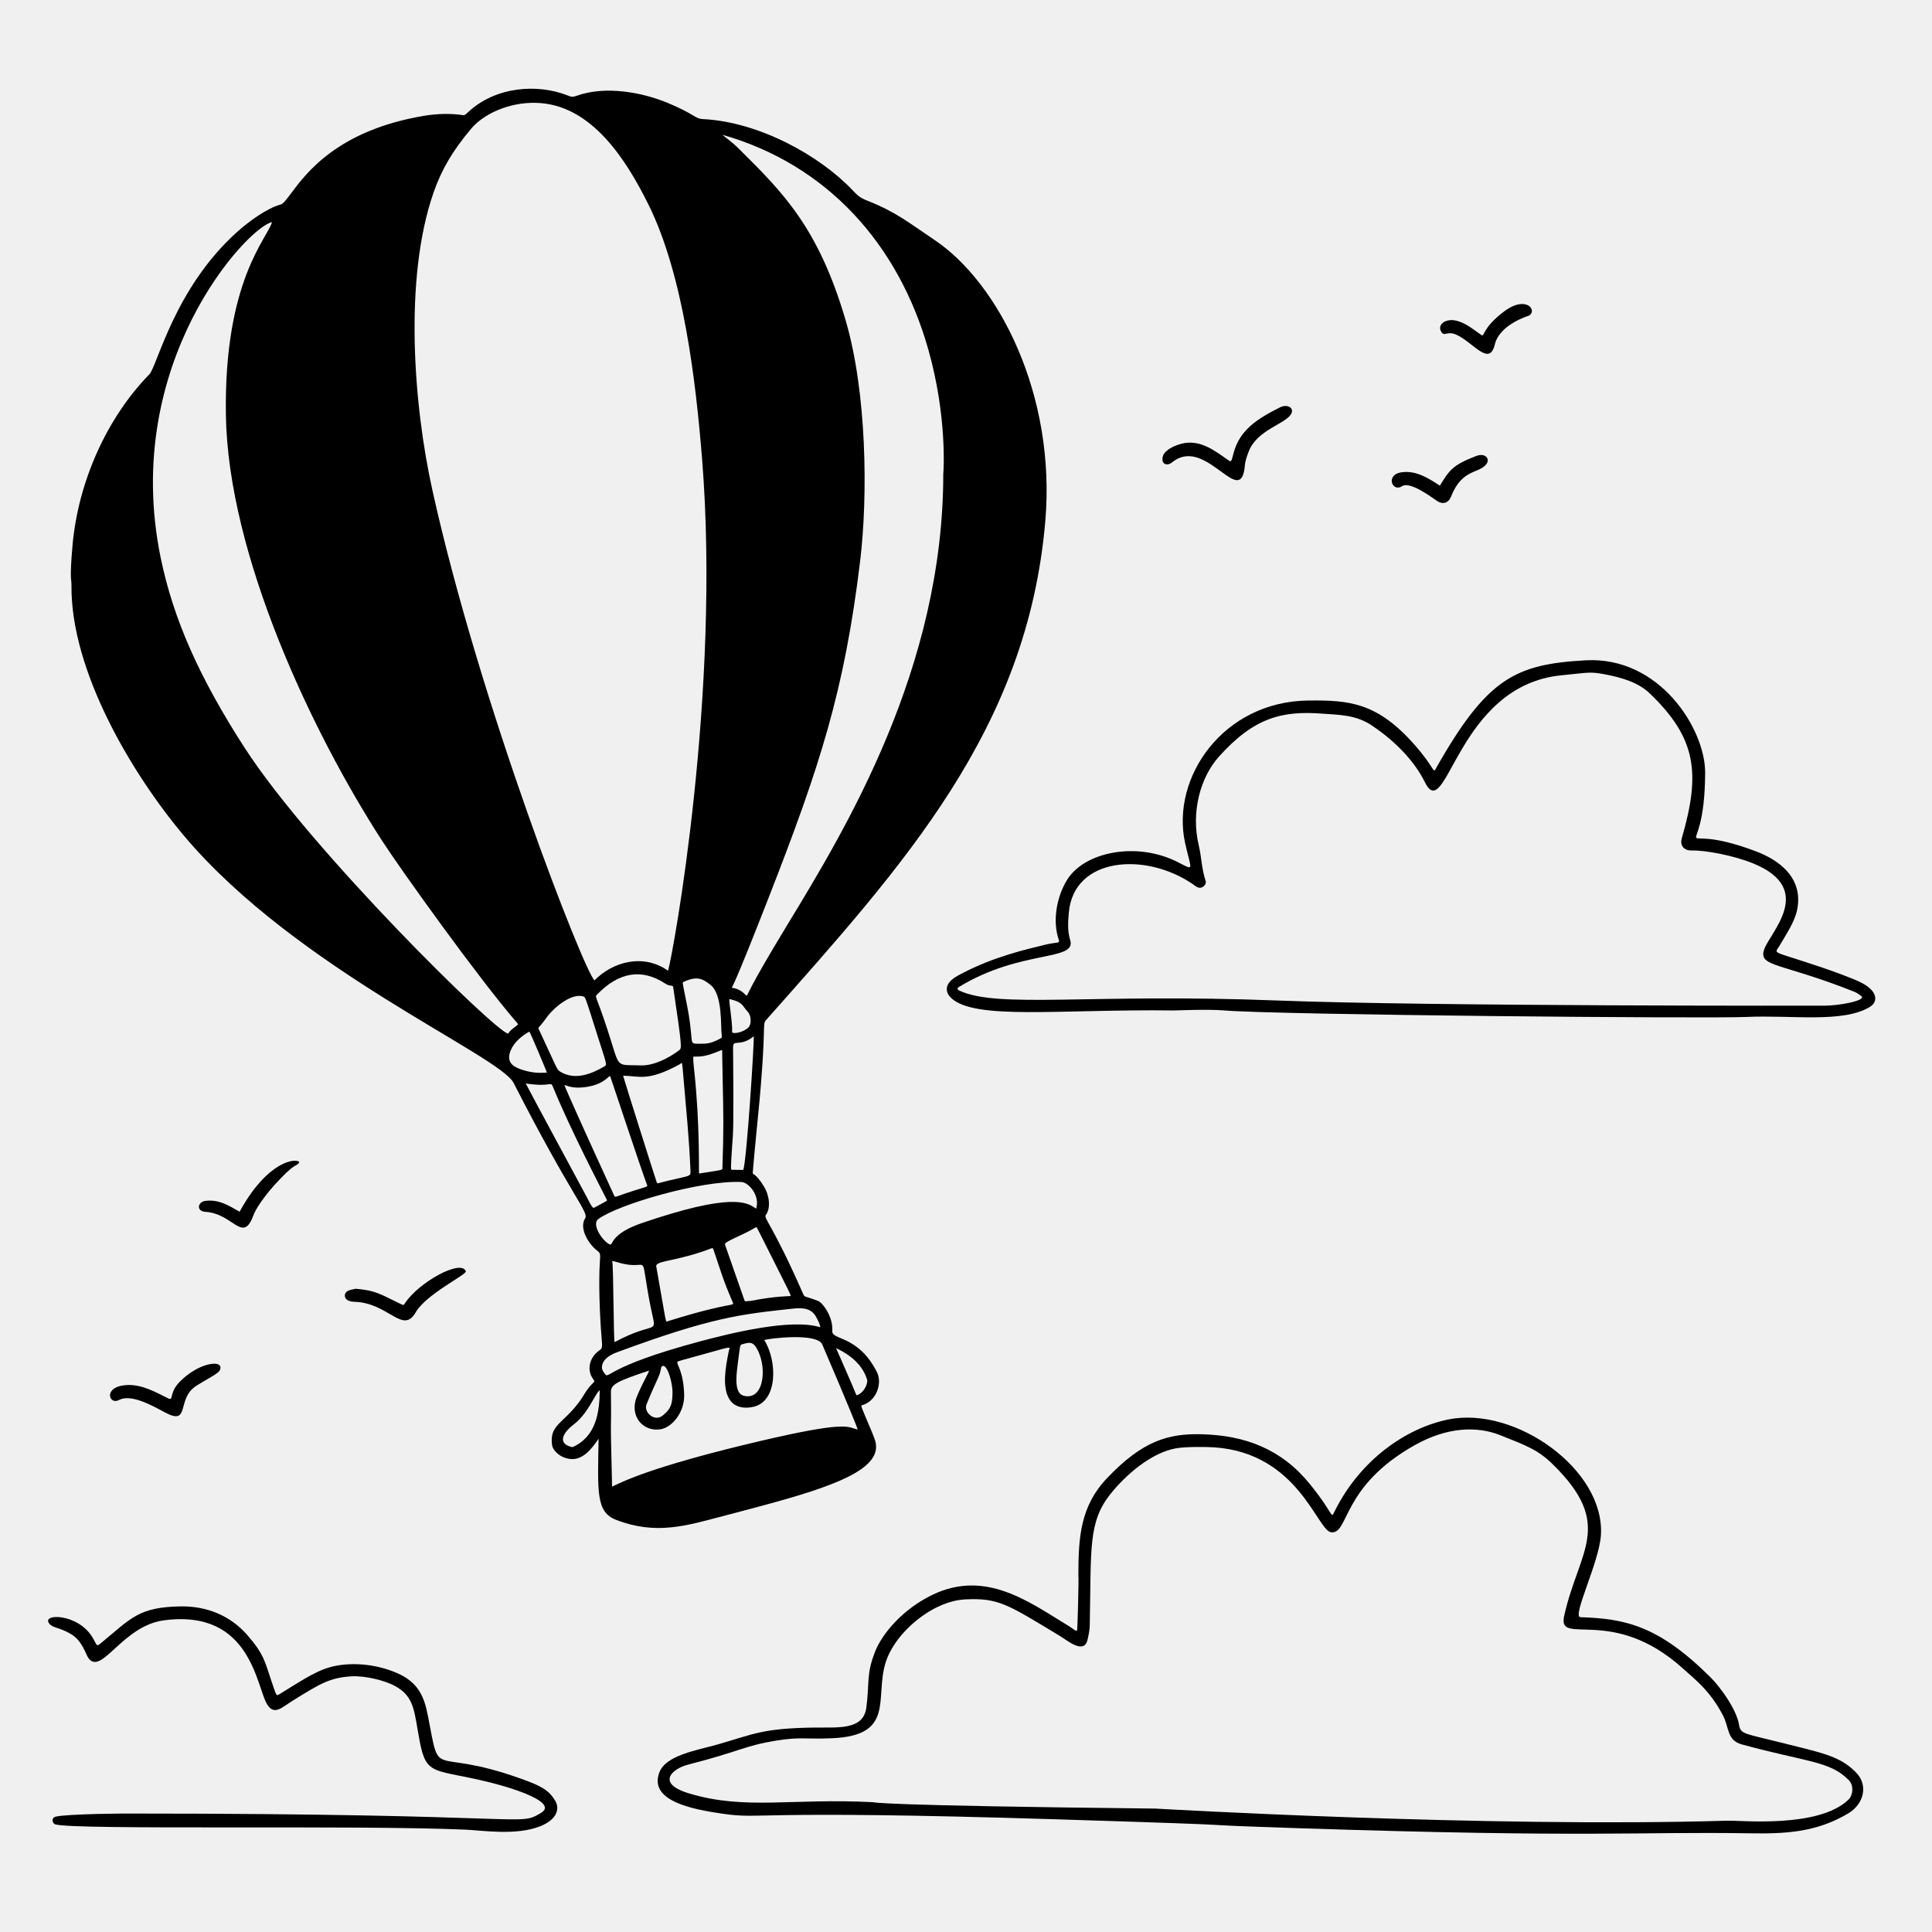
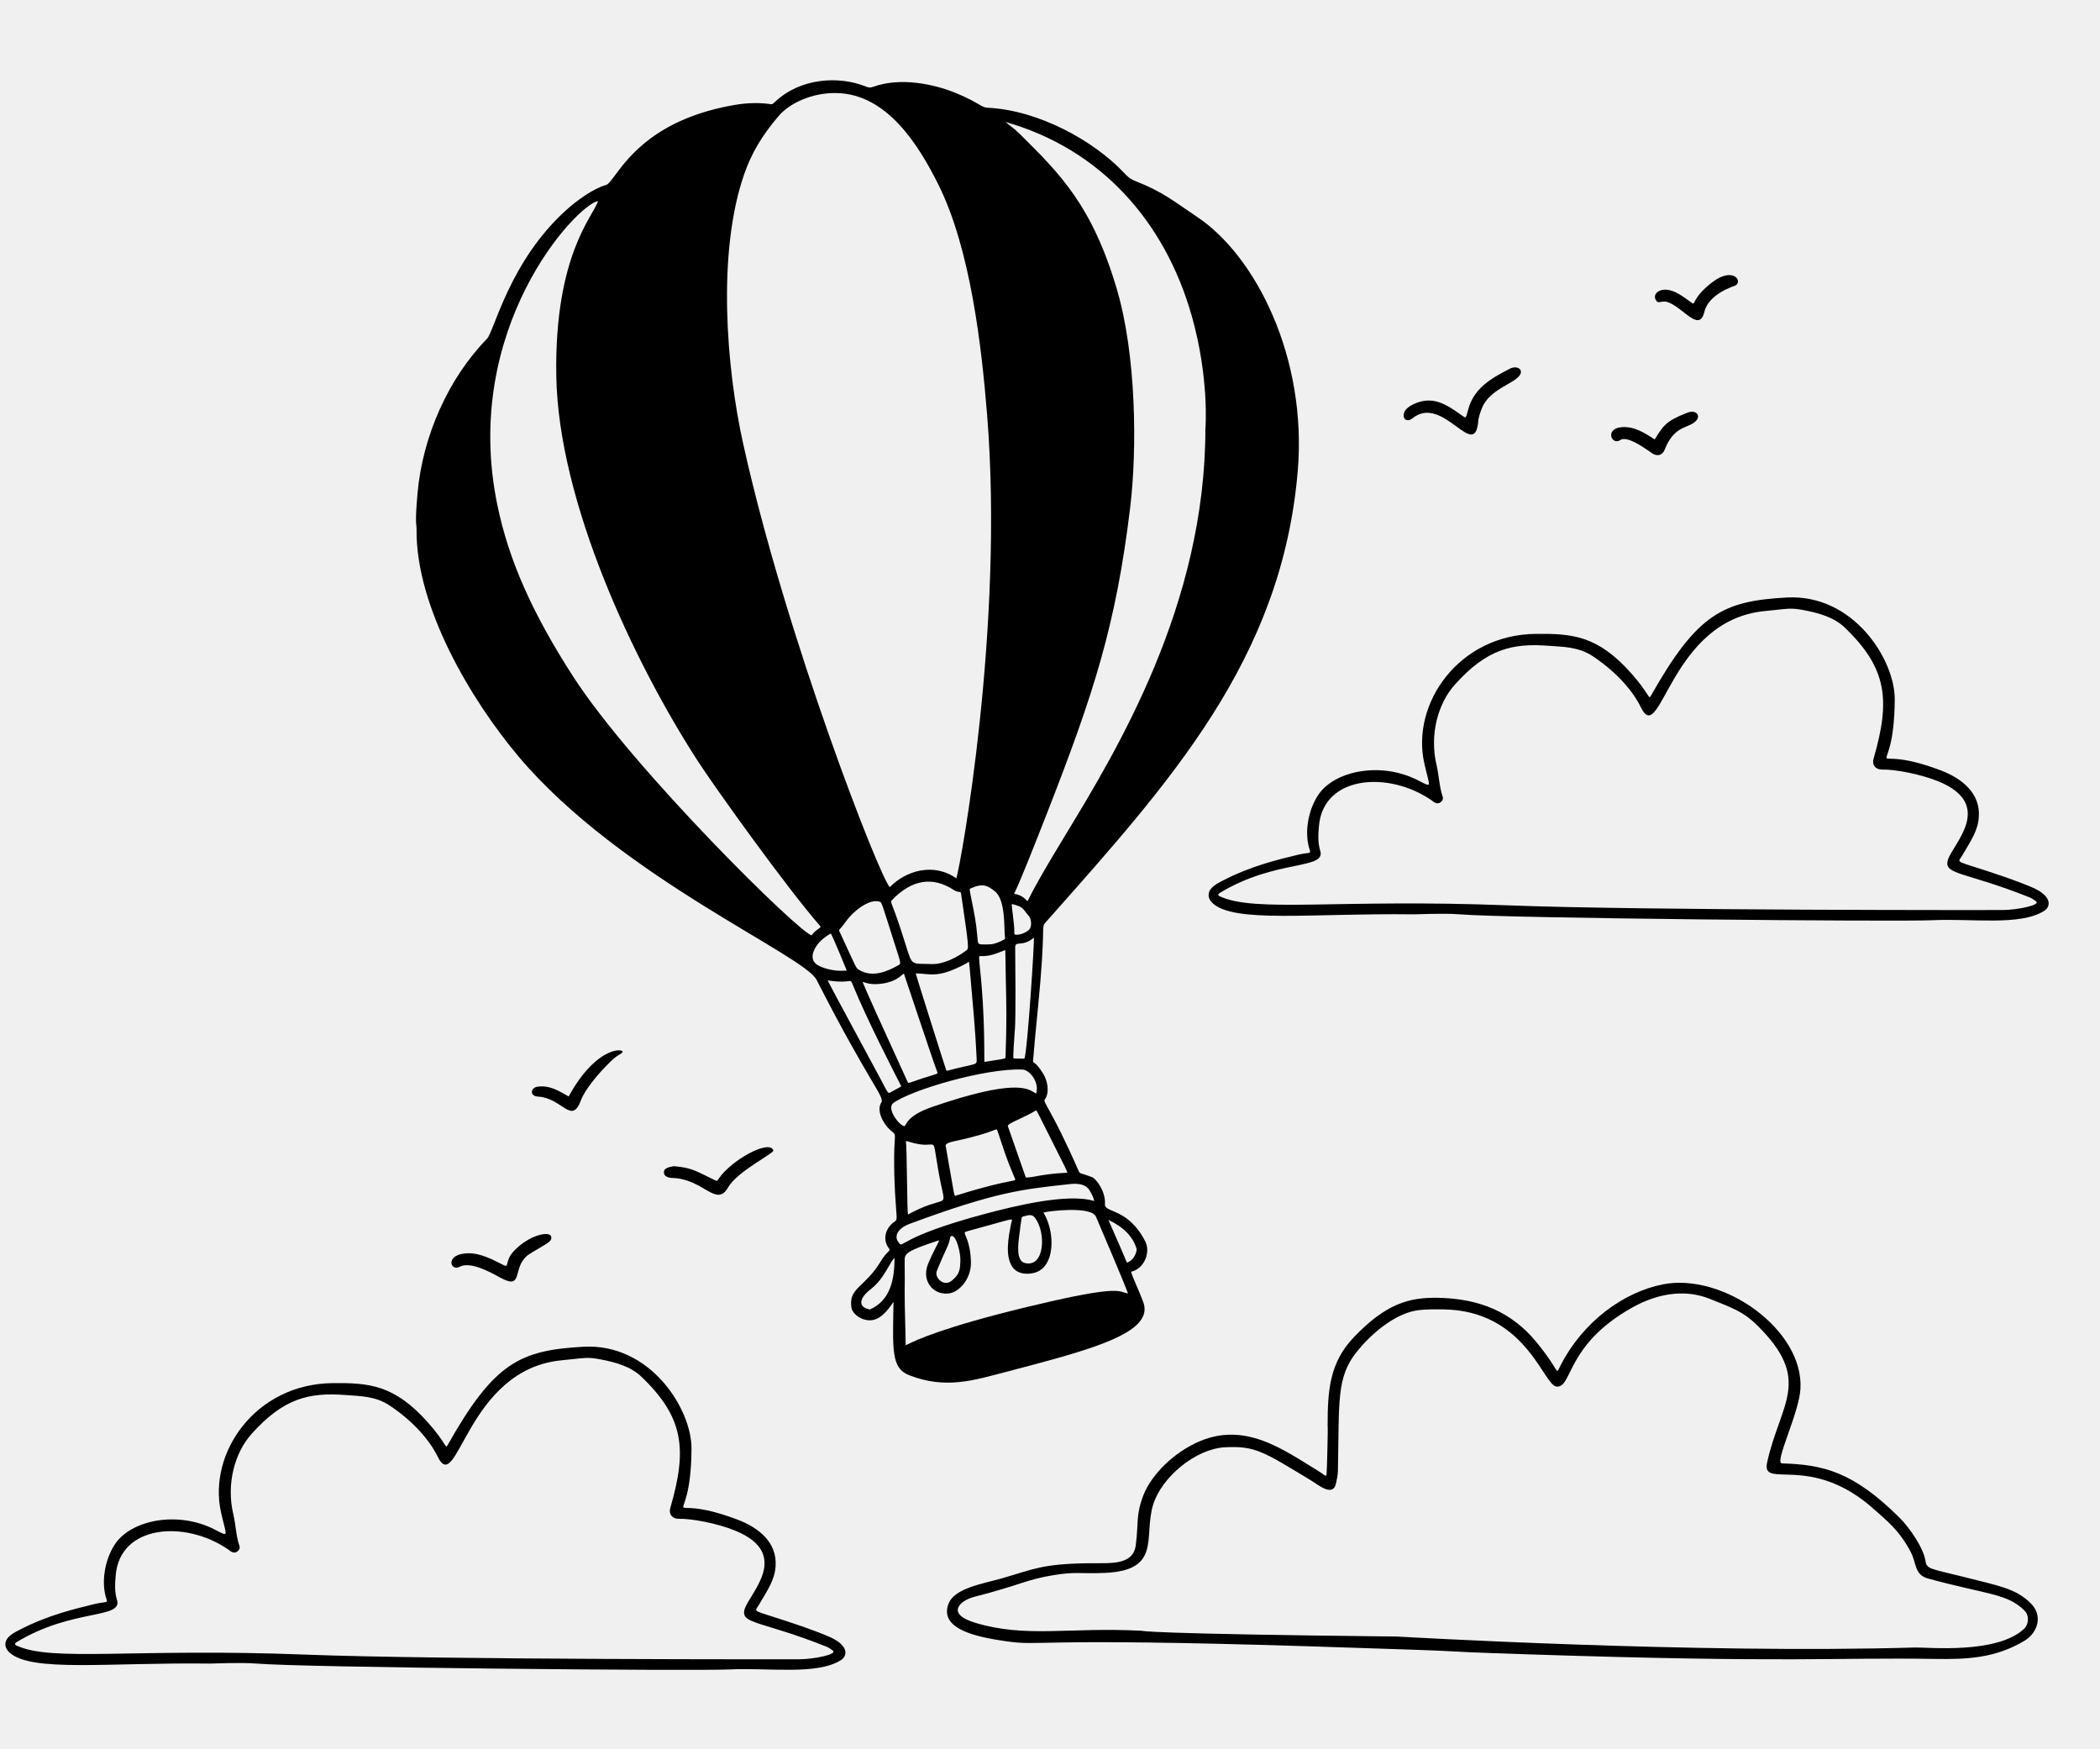
- <svg xmlns="http://www.w3.org/2000/svg" width="154" height="154" viewBox="0 0 154 154" fill="none">
-   <path d="M102.021 32.475C100.193 33.395 98.812 34.284 98.331 36.11C98.143 36.825 98.141 36.84 97.923 36.688C96.865 35.956 95.799 35.109 94.45 35.313C93.777 35.415 92.635 35.895 92.664 36.567C92.616 37.025 93.076 37.145 93.4 36.875C95.921 34.773 98.547 39.949 99.134 37.692C99.293 37.084 99.117 37.053 99.544 35.967C100.214 34.263 102.413 33.819 102.906 33.019C103.205 32.534 102.633 32.166 102.02 32.475H102.021Z" fill="black" />
-   <path d="M17.153 108.704C16.544 108.673 15.382 109.076 14.332 110.137C13.429 111.051 13.879 111.699 13.4 111.46C12.459 110.99 11.373 110.379 10.239 110.399C8.161 110.438 8.655 112.034 9.482 111.595C10.437 111.088 12.144 112.039 13.073 112.546C15.243 113.732 13.999 111.513 15.654 110.458C16.344 110.019 16.955 109.723 17.371 109.397C17.66 109.17 17.691 108.731 17.153 108.704Z" fill="black" />
-   <path d="M32.293 103.864C32.167 104.056 32.16 104.048 31.944 103.943C30.168 103.083 29.956 102.881 28.371 102.726C28.015 102.807 27.442 102.841 27.491 103.329C27.522 103.648 27.927 103.758 28.246 103.767C30.965 103.84 32.105 106.402 33.131 104.612C33.97 103.148 37.229 101.595 37.13 101.333C36.757 100.34 33.379 102.214 32.293 103.864Z" fill="black" />
-   <path d="M117.669 36.347C115.771 37.075 115.52 37.495 114.773 38.71C113.893 38.15 112.93 37.491 111.754 37.641C110.385 37.814 110.981 39.274 111.757 38.755C112.427 38.307 114.353 39.82 114.602 39.967C115.045 40.229 115.466 40.081 115.656 39.599C116.558 37.308 117.891 37.8 118.492 36.974C118.785 36.57 118.39 36.072 117.669 36.348V36.347Z" fill="black" />
-   <path d="M119.884 24.832C118.114 26.166 118.342 26.89 118.084 26.707C117.172 26.061 116.605 25.589 115.775 25.515C115.005 25.499 114.65 25.97 114.844 26.372C115.113 26.93 115.315 26.32 116.109 26.69C117.458 27.319 118.722 29.257 119.154 27.451C119.535 25.856 121.838 25.174 121.854 25.167C122.584 24.791 121.687 23.474 119.885 24.832L119.884 24.832Z" fill="black" />
-   <path d="M19.098 96.586C18.247 96.107 17.445 95.579 16.36 95.725C15.746 95.808 15.63 96.552 16.38 96.597C18.593 96.729 19.354 99.17 20.198 96.876C20.507 96.034 21.63 94.728 21.889 94.445C23.46 92.721 23.509 93.02 23.808 92.73C24.198 92.351 21.633 91.956 19.099 96.585L19.098 96.586Z" fill="black" />
-   <path d="M85.958 125.599C85.958 122.526 86.111 120.051 88.265 117.798C91.074 114.859 93.104 114.264 95.732 114.323C99.27 114.402 102.14 115.518 104.379 118.258C106.442 120.782 106.03 121.167 106.418 120.396C108.452 116.353 112.084 113.823 115.462 113.143C120.798 112.07 127.94 117.149 127.609 122.369C127.472 124.539 125.278 128.884 125.977 128.907C129.552 129.024 132.202 129.574 136.35 133.705C137.208 134.559 138.45 136.338 138.625 137.509C138.735 138.245 139.112 138.18 141.909 138.887C145.235 139.728 146.594 139.942 147.907 141.243C148.996 142.322 148.516 143.829 147.35 144.53C144.762 146.087 142.225 146.174 139.501 146.133C130.358 145.993 126.871 146.49 103.769 145.735C92.332 145.361 103.002 145.604 84.291 145.02C59.23 144.237 60.906 145.051 57.559 144.566C55.169 144.22 51.705 143.549 52.554 141.288C53.078 139.896 55.524 139.529 57.221 139.045C60.062 138.236 60.715 137.765 64.901 137.704C66.746 137.677 68.819 137.945 69.057 136.11C69.318 134.097 69.039 133.486 69.745 131.67C70.297 130.252 71.925 128.276 74.334 127.119C78.604 125.067 82.106 127.747 85.136 129.577C85.704 129.92 85.797 130.125 85.864 129.894C85.887 129.816 86.006 125.596 85.957 125.596L85.958 125.599ZM86.865 129.565C86.856 129.953 86.773 130.324 86.689 130.697C86.416 131.896 85.132 130.797 84.488 130.406C80.311 127.881 79.585 127.348 76.907 127.491C74.309 127.631 71.313 130.138 70.579 132.567C69.726 135.383 71.364 138.343 66.317 138.556C64.074 138.65 63.836 138.425 61.832 138.75C59.339 139.156 59.05 139.581 54.827 140.664C53.596 140.98 52.245 142.146 54.929 142.954C59.401 144.3 63.082 143.32 69.566 143.652C69.715 143.659 69.6 143.918 92.096 144.162C92.114 144.162 118.401 145.701 137.686 145.128C138.808 145.094 144.935 145.74 147.331 143.463C147.687 143.124 147.812 142.342 147.353 141.881C145.837 140.355 144.06 140.477 138.851 139.05C137.632 138.716 137.854 137.724 137.333 136.727C136.301 134.755 135.123 133.881 134.154 133.004C128.514 127.902 124.136 131.282 124.676 128.824C125.828 123.576 128.734 121.586 123.767 116.714C122.6 115.57 121.681 115.23 119.567 114.393C117.747 113.673 115.379 113.726 112.766 115.195C106.895 118.496 107.544 122.278 106.117 122.141C104.997 122.035 103.517 115.817 96.775 115.367C96.183 115.328 94.499 115.303 93.716 115.449C91.706 115.823 89.718 117.599 88.561 119.029C86.704 121.322 86.993 123.425 86.864 129.566L86.865 129.565Z" fill="black" />
-   <path d="M104.288 55.839C107.509 55.804 109.752 55.974 112.728 59.338C114.326 61.145 114.228 61.661 114.425 61.309C118.533 54.03 120.802 52.947 126.384 52.634C132.308 52.301 135.936 58.145 135.918 61.6C135.876 69.778 132.708 65.131 139.942 67.85C141.869 68.575 143.451 69.878 143.328 71.935C143.255 73.167 142.663 73.995 141.842 75.394C141.428 76.099 141.094 75.712 145.303 77.143C145.842 77.326 147.742 77.992 148.436 78.365C149.715 79.052 149.677 79.866 149.066 80.248C146.939 81.575 142.769 80.894 139.223 81.061C136.179 81.204 101.858 80.901 97.541 80.54C96.243 80.431 93.782 80.546 93.525 80.543C84.422 80.431 77.681 81.34 75.802 79.537C75.374 79.127 75.353 78.604 75.778 78.18C76.027 77.931 76.334 77.773 76.638 77.614C79.275 76.225 81.865 75.665 83.236 75.321C84.253 75.066 84.505 75.232 84.394 74.908C83.886 73.438 84.209 71.493 85.069 70.115C86.452 67.9 90.617 67.046 93.907 68.732C95.256 69.424 94.95 69.388 94.468 67.212C93.312 62.002 97.484 55.911 104.289 55.838L104.288 55.839ZM145.389 80.164C146.61 80.167 148.839 79.742 148.358 79.392C148.187 79.268 148.015 79.136 147.822 79.059C142 76.736 140.168 77.091 140.611 75.712C141.055 74.335 144.768 70.883 139.764 68.831C138.164 68.175 135.893 67.764 134.83 67.791C134.265 67.806 133.879 67.424 134.057 66.809C135.566 61.625 135.224 58.832 131.49 55.26C130.572 54.382 129.239 54.004 127.968 53.759C126.697 53.514 126.608 53.62 124.465 53.828C116.083 54.639 115.311 65.89 113.559 62.317C112.888 60.95 111.532 59.288 109.336 57.818C108.068 56.969 106.719 56.985 105.423 56.886C102.214 56.641 99.965 57.177 97.153 60.322C95.669 61.98 94.922 64.742 95.554 67.391C95.774 68.314 95.785 69.277 96.093 70.182C96.159 70.379 96.073 70.549 95.909 70.671C95.562 70.926 95.257 70.596 95.096 70.485C91.287 67.876 85.569 68.322 85.195 72.759C85.133 73.48 85.081 74.215 85.305 74.932C85.839 76.645 81.396 75.659 76.452 78.661C76.284 78.763 76.283 78.872 76.452 78.952C79.565 80.42 86.834 79.166 101.844 79.751C113.829 80.218 145.346 80.163 145.389 80.163V80.164Z" fill="black" />
-   <path d="M10.431 144.558C42.882 144.558 41.229 145.633 43.118 144.51C44.519 143.676 40.918 142.543 39.099 142.088C34.696 140.986 34.005 141.626 33.471 138.887C32.998 136.455 33.097 135.267 31.471 134.382C30.711 133.969 29.146 133.558 28.022 133.621C26.279 133.719 25.46 134.244 23.392 135.523C22.444 136.109 21.883 136.756 21.313 135.887C20.431 134.542 20.066 128.219 13.057 129.158C9.767 129.598 8.109 133.554 7.064 132.188C6.828 131.88 6.58 130.787 5.64 130.241C4.681 129.685 4.255 129.796 3.941 129.43C3.226 128.6 6.227 128.556 7.394 130.551C7.752 131.163 7.661 131.288 8.062 130.96C10.439 129.015 11.025 128.082 14.459 128.046C16.42 128.025 18.317 128.733 19.707 130.324C21.079 131.893 21.114 132.483 21.664 134.081C22.046 135.187 22.005 135.206 22.274 135.042C24.275 133.82 25.405 133.018 26.864 132.764C28.483 132.483 30.169 132.745 31.528 133.308C33.334 134.057 33.809 135.206 34.111 136.779C35.144 142.139 34.213 139.169 41.475 141.762C43.035 142.319 43.739 142.644 44.271 143.566C44.622 144.176 44.412 145.034 43.051 145.575C41.142 146.334 38.446 145.9 37.113 145.842C28.353 145.456 6.122 145.891 4.409 145.423C4.17 145.358 4.06 144.898 4.436 144.805C5.348 144.58 10.431 144.541 10.431 144.558Z" fill="black" />
-   <path d="M60.436 88.838C61.153 81.523 60.702 81.715 61.083 81.286C72.072 68.893 81.897 58.151 83.321 41.543C84.185 31.478 79.601 22.532 74.458 19.104C72.404 17.732 71.471 16.919 69.112 15.986C68.518 15.752 68.339 15.562 67.982 15.185C65.374 12.423 60.522 9.711 56.017 9.491C55.389 9.462 55.366 9.091 53.215 8.199C51.233 7.377 48.287 6.799 45.961 7.636C45.621 7.758 45.509 7.714 45.21 7.596C42.874 6.679 39.519 6.863 37.296 8.956C37.101 9.14 37.033 9.196 36.911 9.179C35.952 9.034 34.878 9.051 33.806 9.231C26.95 10.377 24.422 13.772 23.207 15.403C22.843 15.892 22.58 16.245 22.377 16.3C21.275 16.6 19.819 17.661 18.908 18.481C13.887 22.981 12.537 29.194 11.898 29.846C8.52 33.303 6.234 38.39 5.782 43.454C5.535 46.238 5.703 46.172 5.697 46.625C5.614 53.446 10.499 61.687 14.709 66.671C23.657 77.267 39.809 84.114 40.934 86.31C45.597 95.429 46.954 96.627 46.645 97.105C46.147 97.88 46.875 99.14 47.617 99.703C47.864 99.89 47.857 99.988 47.819 100.531C47.706 102.16 47.801 104.807 47.949 106.575C48.022 107.444 48.017 107.474 47.759 107.653C47.026 108.161 46.711 109.177 47.296 109.949C47.413 110.104 47.395 110.123 47.213 110.301C46.424 111.078 46.615 111.512 44.947 113.093C44.288 113.717 43.853 114.13 44.009 115.204C44.068 115.603 44.631 116.223 45.496 116.299C46.435 116.383 47.134 115.544 47.714 114.68C47.646 118.893 47.492 120.519 49.096 121.143C52.298 122.388 54.742 121.602 57.587 120.859C63.761 119.244 68.638 117.974 69.642 116.066C69.865 115.642 69.892 115.189 69.722 114.72C69.335 113.653 68.627 112.212 68.658 112.029C69.876 111.715 70.353 110.257 69.896 109.361C68.377 106.381 66.282 106.858 66.34 106.088C66.424 104.997 65.592 103.849 65.212 103.7C64.169 103.293 64.147 103.433 64.024 103.152C61.605 97.631 60.847 97.116 61.042 96.849C61.514 96.204 61.245 95.137 60.903 94.585C60.193 93.442 59.991 93.665 60.002 93.483C60.052 92.765 60.293 90.266 60.433 88.84L60.436 88.838ZM47.808 110.811C47.792 112.612 47.499 114.53 45.631 115.353C44.462 115.117 44.772 114.279 45.712 113.56C46.474 112.979 46.943 112.164 47.286 111.569C47.481 111.23 47.654 110.93 47.808 110.811ZM55.82 106.917C48.044 108.991 48.589 110.028 48.192 109.479C48.079 109.322 47.97 109.175 47.978 108.972C48.007 108.352 48.642 107.989 49.169 107.794C56.73 104.996 59.042 104.764 63.137 104.318C63.657 104.262 64.621 104.157 65.04 104.951C65.161 105.181 65.355 105.484 65.382 105.797C63.059 105.066 58.195 106.283 55.819 106.916L55.82 106.917ZM48.796 100.528C48.806 100.525 48.864 100.506 49.145 100.594C51.4 101.299 51.172 100.054 51.459 101.878C51.709 103.467 51.835 104.06 51.992 104.772C52.352 106.393 52.129 105.287 48.996 106.98C48.898 107.033 48.91 100.782 48.796 100.528ZM53.112 100.518C56.886 99.721 56.75 99.258 56.873 99.614C57.497 101.445 57.595 101.911 58.394 103.778C58.57 104.189 58.484 103.672 53.235 105.312C53.023 105.378 53.169 105.756 52.305 100.914C52.298 100.765 52.567 100.633 53.112 100.518ZM63.024 103.307C62.802 103.329 61.803 103.311 59.878 103.689C59.789 103.705 59.668 103.701 59.556 103.716C59.374 103.742 59.374 103.743 59.318 103.582C58.919 102.44 57.819 99.284 57.79 99.212C57.688 98.963 59.08 98.538 60.279 97.81C60.356 97.846 60.377 97.954 62.062 101.285C62.782 102.708 63.035 103.208 63.024 103.307ZM60.273 96.34C60.233 96.319 60.19 96.29 60.141 96.257C59.54 95.863 58.29 95.042 51.12 97.507C48.745 98.323 48.839 99.218 48.667 99.201C48.224 99.159 47.062 97.64 47.696 97.168C49.251 96.013 55.849 94.071 59.093 94.217C59.689 94.243 60.604 95.328 60.273 96.34ZM18.006 33.084C18.177 44.187 24.822 58.306 30.46 67.022C31.977 69.367 38.216 78.075 41.194 81.506C41.23 81.548 41.297 81.625 41.298 81.647C41.291 81.678 41.046 81.861 41.02 81.881C40.834 82.022 40.641 82.168 40.505 82.386C39.628 82.38 24.812 67.831 19.5 59.608C15.879 54.001 13.818 49.341 12.817 44.499L12.813 44.484C9.6 28.91 19.776 18.064 21.679 17.708C21.328 19 17.84 22.342 18.006 33.084ZM57.609 86.314C57.662 88.813 57.694 89.954 57.581 93.176C57.579 93.228 57.416 93.277 57.093 93.325C57.073 93.328 55.745 93.545 55.725 93.543C55.681 93.437 55.813 89.716 55.33 85.279C55.322 85.203 55.216 84.298 55.278 84.226C55.294 84.216 55.396 84.221 55.415 84.222C56.246 84.253 56.852 83.959 57.555 83.689C57.573 83.772 57.553 83.681 57.609 86.314ZM53.04 78.408C53.43 78.665 53.629 78.475 53.662 78.695C54.389 83.605 54.353 83.549 54.122 83.725C53.302 84.348 52.085 84.966 51.056 84.922C49.281 84.862 49.377 85.141 48.799 83.268C47.591 79.349 47.36 79.518 47.581 79.287C49.327 77.471 51.163 77.175 53.04 78.408ZM49.666 85.742C51.014 85.778 51.613 86.205 54.099 84.882C54.174 84.843 54.233 84.797 54.28 84.76C54.368 84.692 54.368 84.545 54.49 86.037C54.709 88.674 54.904 90.321 55.037 93.281C55.061 93.82 55.049 93.678 53.235 94.118C52.404 94.318 52.41 94.382 52.349 94.246C52.293 94.124 49.673 85.826 49.666 85.741L49.666 85.742ZM46.211 86.691C47.985 86.616 48.494 85.775 48.63 85.766C48.648 85.778 51.157 93.377 51.605 94.528C51.478 94.618 51.492 94.611 51.156 94.713C48.973 95.371 49.052 95.511 48.952 95.294C46.447 89.826 45.148 86.938 44.99 86.491C45.121 86.498 45.467 86.718 46.211 86.691ZM48.145 85.024C47.157 85.586 45.87 86.142 44.679 85.437C44.368 85.251 44.461 85.277 42.948 82.041C42.862 81.86 42.932 82.005 43.556 81.126C44.144 80.298 45.625 79.079 46.546 79.449C46.665 79.497 46.734 79.726 47.616 82.516C48.357 84.862 48.428 84.862 48.144 85.023L48.145 85.024ZM57.376 82.806C56.648 83.186 56.335 83.194 55.863 83.195C55.134 83.197 55.163 83.242 55.1 82.508C54.988 81.202 54.851 80.58 54.62 79.411C54.402 78.321 54.393 78.312 54.472 78.275C55.586 77.757 56.018 78.024 56.63 78.502C57.626 79.28 57.431 81.851 57.525 82.472C57.56 82.701 57.554 82.713 57.376 82.806ZM53.251 77.376C51.255 75.964 48.807 76.685 47.387 78.147C46.548 77.401 38.239 56.168 34.455 39.022C32.998 32.427 32.152 22.27 34.559 15.347C35.196 13.514 36.096 11.986 37.571 10.242C38.544 9.089 40.564 8.141 42.724 8.198C47.183 8.299 49.963 12.847 51.666 16.26C54.506 21.951 55.478 30.569 55.961 36.557C57.465 55.159 53.657 76.016 53.251 77.376ZM40.588 84.163C40.6 84.047 40.702 83.181 41.93 82.387C42.048 82.311 42.166 82.232 42.196 82.242C42.264 82.261 43.58 85.434 43.594 85.491C43.507 85.516 43.093 85.511 43.007 85.513C42.421 85.522 41.26 85.273 40.832 84.863C40.642 84.681 40.56 84.445 40.588 84.163ZM44.124 86.75C45.467 90.022 47.829 94.571 48.395 95.683C48.28 95.78 48.291 95.766 47.433 96.229C47.239 96.334 47.256 96.358 46.601 95.101C46.199 94.331 42.297 87.148 41.909 86.363C44.124 86.704 43.844 86.064 44.123 86.749L44.124 86.75ZM59.668 81.886C59.237 82.322 58.375 82.446 58.358 82.261C58.341 82.078 58.411 82.028 58.231 80.621C58.095 79.566 58.113 79.627 58.203 79.648C59.238 79.897 59.139 80.15 59.601 80.644C59.904 80.968 59.9 81.651 59.668 81.886ZM59.241 93.256C58.991 93.248 58.8 93.248 58.654 93.248C58.459 93.248 58.305 93.248 58.281 93.223C58.233 93.143 58.351 91.39 58.37 91.184C58.437 90.44 58.494 89.797 58.433 83.493C58.426 82.782 58.985 83.498 60.078 82.603C60.155 82.554 59.522 92.667 59.241 93.256ZM59.501 79.369C59.424 79.343 59.149 78.874 58.423 78.749C58.391 78.744 58.352 78.737 58.331 78.731C58.371 78.611 58.45 78.776 61.305 71.459C65.332 61.137 67.305 55.115 68.559 44.743C69.192 39.519 69.097 31.268 67.396 25.497C65.227 18.137 62.43 15.363 58.889 11.851C58.302 11.268 57.878 11.014 57.588 10.745C65.935 13.122 71.62 19.47 73.993 27.849C75.517 33.229 75.207 37.602 75.193 37.739C75.193 37.739 75.189 37.754 75.189 37.762C75.189 53.272 67.417 66.055 62.774 73.693C59.439 79.177 59.658 79.288 59.5 79.369L59.501 79.369ZM68.044 113.856C67.417 113.65 66.635 113.393 59.326 115.168C52.008 116.946 49.737 118.046 48.991 118.407C48.907 118.448 48.832 118.485 48.785 118.503C48.785 118.447 48.793 118.377 48.786 118.309C48.617 111.893 48.746 114.718 48.696 110.996C48.687 110.401 48.986 110.152 51.736 109.253C51.672 109.505 51.249 110.158 50.769 111.311C50.121 112.868 51.268 114.152 52.644 113.93C53.569 113.784 54.574 112.575 54.535 111.178C54.486 109.299 53.908 108.745 53.999 108.562C54.038 108.485 54.16 108.484 56.292 107.884C58.384 107.295 58.187 107.36 58.124 107.581C58.087 107.709 58.082 107.741 58.059 107.86C57.846 108.957 57.523 110.613 58.175 111.587C58.614 112.241 59.467 112.293 60.118 112.122C62 111.631 61.963 108.494 60.921 106.812C61.221 106.701 65.112 106.201 65.542 107.165C65.675 107.465 68.093 113.122 68.369 113.94C68.246 113.922 68.151 113.891 68.044 113.856ZM59.29 111.259C58.506 111.069 58.691 109.634 58.789 108.863C59.001 107.197 58.976 107.209 59.136 107.161C59.684 106.995 59.95 106.958 60.204 107.307C61.175 108.651 61.02 111.677 59.29 111.259ZM53.605 111.098C53.574 111.791 53.567 112.244 52.817 112.838C52.147 113.368 51.287 112.546 51.534 111.944C52.442 109.726 52.559 109.801 52.699 109.039C52.714 108.953 52.767 108.873 52.854 108.873C53.26 108.873 53.642 110.389 53.605 111.098ZM66.645 107.461C68.008 108.103 68.823 108.947 69.135 110.036C69.12 110.51 68.765 111.04 68.355 111.197C68.269 111.231 68.271 111.252 68.149 110.932C67.992 110.517 66.65 107.479 66.644 107.462L66.645 107.461Z" fill="black" />
+ <svg xmlns="http://www.w3.org/2000/svg" width="185" height="154" viewBox="0 0 185 154" fill="none">
+   <g clip-path="url(#clip0_181_942)">
+     <path d="M133.021 32.475C131.193 33.395 129.812 34.284 129.331 36.11C129.143 36.825 129.141 36.84 128.923 36.688C127.865 35.956 126.799 35.109 125.45 35.313C124.777 35.415 123.635 35.895 123.664 36.567C123.616 37.025 124.076 37.145 124.399 36.875C126.921 34.773 129.547 39.949 130.134 37.692C130.293 37.084 130.117 37.053 130.544 35.967C131.214 34.263 133.413 33.819 133.906 33.019C134.205 32.534 133.633 32.166 133.02 32.475H133.021Z" fill="black" />
+     <path d="M48.153 108.704C47.544 108.673 46.382 109.076 45.332 110.137C44.429 111.051 44.879 111.699 44.4 111.46C43.459 110.99 42.373 110.379 41.239 110.399C39.161 110.438 39.655 112.034 40.482 111.595C41.437 111.088 43.144 112.039 44.073 112.546C46.243 113.732 44.999 111.513 46.654 110.458C47.344 110.019 47.955 109.723 48.371 109.397C48.66 109.17 48.691 108.731 48.153 108.704Z" fill="black" />
+     <path d="M63.293 103.864C63.167 104.056 63.16 104.048 62.944 103.943C61.167 103.083 60.956 102.881 59.371 102.726C59.015 102.807 58.442 102.841 58.491 103.329C58.522 103.648 58.927 103.758 59.246 103.767C61.965 103.84 63.105 106.402 64.131 104.612C64.97 103.148 68.229 101.595 68.13 101.333C67.757 100.34 64.379 102.214 63.293 103.864Z" fill="black" />
+     <path d="M148.669 36.347C146.771 37.075 146.52 37.495 145.773 38.71C144.893 38.15 143.93 37.491 142.754 37.641C141.385 37.814 141.981 39.274 142.757 38.755C143.427 38.307 145.353 39.82 145.602 39.967C146.045 40.229 146.466 40.081 146.656 39.599C147.558 37.308 148.891 37.8 149.492 36.974C149.785 36.57 149.39 36.072 148.669 36.348V36.347Z" fill="black" />
+     <path d="M150.884 24.832C149.114 26.166 149.342 26.89 149.084 26.707C148.172 26.061 147.605 25.589 146.775 25.515C146.005 25.499 145.65 25.97 145.844 26.372C146.113 26.93 146.315 26.32 147.109 26.69C148.458 27.319 149.722 29.257 150.154 27.451C150.535 25.856 152.838 25.174 152.854 25.167C153.584 24.791 152.687 23.474 150.885 24.832L150.884 24.832Z" fill="black" />
+     <path d="M50.098 96.586C49.247 96.107 48.445 95.579 47.36 95.725C46.746 95.808 46.63 96.552 47.38 96.597C49.593 96.729 50.354 99.17 51.198 96.876C51.507 96.034 52.63 94.728 52.889 94.445C54.46 92.721 54.509 93.02 54.808 92.73C55.197 92.351 52.633 91.956 50.099 96.585L50.098 96.586Z" fill="black" />
+     <path d="M116.958 125.599C116.958 122.526 117.111 120.051 119.265 117.798C122.074 114.859 124.104 114.264 126.732 114.323C130.27 114.402 133.14 115.518 135.379 118.258C137.442 120.782 137.03 121.167 137.418 120.396C139.452 116.353 143.084 113.823 146.462 113.143C151.798 112.07 158.94 117.149 158.609 122.369C158.472 124.539 156.278 128.884 156.977 128.907C160.552 129.024 163.202 129.574 167.35 133.705C168.208 134.559 169.45 136.338 169.625 137.509C169.735 138.245 170.112 138.18 172.909 138.887C176.235 139.728 177.594 139.942 178.907 141.243C179.996 142.322 179.516 143.829 178.35 144.53C175.762 146.087 173.225 146.174 170.501 146.133C161.358 145.993 157.871 146.49 134.769 145.735C123.333 145.361 134.002 145.604 115.291 145.02C90.23 144.237 91.906 145.051 88.559 144.566C86.169 144.22 82.705 143.549 83.554 141.288C84.078 139.896 86.524 139.529 88.221 139.045C91.062 138.236 91.715 137.765 95.901 137.704C97.746 137.677 99.819 137.945 100.057 136.11C100.318 134.097 100.039 133.486 100.745 131.67C101.297 130.252 102.925 128.276 105.334 127.119C109.604 125.067 113.106 127.747 116.136 129.577C116.704 129.92 116.797 130.125 116.864 129.894C116.887 129.816 117.006 125.596 116.957 125.596L116.958 125.599ZM117.865 129.565C117.856 129.953 117.774 130.324 117.689 130.697C117.416 131.896 116.132 130.797 115.488 130.406C111.312 127.881 110.585 127.348 107.907 127.491C105.309 127.631 102.313 130.138 101.579 132.567C100.726 135.383 102.364 138.343 97.317 138.556C95.074 138.65 94.836 138.425 92.832 138.75C90.339 139.156 90.05 139.581 85.827 140.664C84.596 140.98 83.245 142.146 85.929 142.954C90.401 144.3 94.082 143.32 100.566 143.652C100.715 143.659 100.601 143.918 123.096 144.162C123.114 144.162 149.401 145.701 168.686 145.128C169.808 145.094 175.935 145.74 178.331 143.463C178.687 143.124 178.812 142.342 178.353 141.881C176.837 140.355 175.06 140.477 169.851 139.05C168.632 138.716 168.854 137.724 168.333 136.727C167.301 134.755 166.123 133.881 165.154 133.004C159.514 127.902 155.136 131.282 155.676 128.824C156.828 123.576 159.734 121.586 154.767 116.714C153.6 115.57 152.681 115.23 150.567 114.393C148.747 113.673 146.379 113.726 143.766 115.195C137.895 118.496 138.544 122.278 137.117 122.141C135.997 122.035 134.517 115.817 127.775 115.367C127.183 115.328 125.499 115.303 124.716 115.449C122.706 115.823 120.718 117.599 119.561 119.029C117.704 121.322 117.993 123.425 117.864 129.566L117.865 129.565Z" fill="black" />
+     <path d="M135.288 55.839C138.509 55.804 140.752 55.974 143.728 59.338C145.326 61.145 145.228 61.661 145.425 61.309C149.533 54.03 151.802 52.947 157.384 52.634C163.308 52.301 166.936 58.145 166.918 61.6C166.876 69.778 163.708 65.131 170.942 67.85C172.869 68.575 174.451 69.878 174.328 71.935C174.255 73.167 173.663 73.995 172.842 75.394C172.428 76.099 172.094 75.712 176.303 77.143C176.842 77.326 178.742 77.992 179.436 78.365C180.715 79.052 180.677 79.866 180.066 80.248C177.939 81.575 173.769 80.894 170.223 81.061C167.179 81.204 132.858 80.901 128.541 80.54C127.243 80.431 124.782 80.546 124.525 80.543C115.422 80.431 108.682 81.34 106.802 79.537C106.374 79.127 106.354 78.604 106.778 78.18C107.027 77.931 107.334 77.773 107.638 77.614C110.275 76.225 112.865 75.665 114.236 75.321C115.253 75.066 115.505 75.232 115.394 74.908C114.886 73.438 115.209 71.493 116.069 70.115C117.452 67.9 121.617 67.046 124.907 68.732C126.256 69.424 125.95 69.388 125.468 67.212C124.312 62.002 128.484 55.911 135.289 55.838L135.288 55.839ZM176.389 80.164C177.61 80.167 179.839 79.742 179.358 79.392C179.187 79.268 179.015 79.136 178.822 79.059C173 76.736 171.168 77.091 171.611 75.712C172.055 74.335 175.768 70.883 170.764 68.831C169.164 68.175 166.893 67.764 165.83 67.791C165.265 67.806 164.879 67.424 165.057 66.809C166.566 61.625 166.224 58.832 162.49 55.26C161.572 54.382 160.239 54.004 158.968 53.759C157.697 53.514 157.608 53.62 155.465 53.828C147.083 54.639 146.311 65.89 144.559 62.317C143.888 60.95 142.532 59.288 140.336 57.818C139.068 56.969 137.719 56.985 136.423 56.886C133.214 56.641 130.965 57.177 128.153 60.322C126.669 61.98 125.922 64.742 126.554 67.391C126.774 68.314 126.785 69.277 127.093 70.182C127.159 70.379 127.073 70.549 126.909 70.671C126.562 70.926 126.257 70.596 126.096 70.485C122.287 67.876 116.569 68.322 116.195 72.759C116.133 73.48 116.081 74.215 116.305 74.932C116.839 76.645 112.396 75.659 107.452 78.661C107.284 78.763 107.283 78.872 107.452 78.952C110.565 80.42 117.834 79.166 132.844 79.751C144.829 80.218 176.346 80.164 176.389 80.164Z" fill="black" />
+     <path d="M29.288 121.839C32.509 121.804 34.752 121.974 37.728 125.338C39.326 127.145 39.228 127.661 39.425 127.31C43.533 120.03 45.802 118.947 51.384 118.634C57.308 118.301 60.936 124.145 60.918 127.6C60.876 135.778 57.708 131.131 64.942 133.851C66.869 134.575 68.451 135.878 68.328 137.935C68.255 139.167 67.663 139.995 66.842 141.394C66.428 142.099 66.094 141.712 70.303 143.143C70.842 143.326 72.742 143.992 73.436 144.365C74.715 145.052 74.677 145.866 74.066 146.248C71.939 147.575 67.769 146.894 64.223 147.061C61.179 147.204 26.858 146.901 22.541 146.54C21.243 146.431 18.782 146.546 18.525 146.543C9.422 146.431 2.682 147.34 0.802 145.537C0.374 145.127 0.354 144.604 0.778 144.181C1.027 143.931 1.334 143.774 1.638 143.614C4.275 142.225 6.865 141.666 8.236 141.321C9.253 141.066 9.505 141.232 9.394 140.908C8.886 139.438 9.209 137.493 10.069 136.115C11.452 133.9 15.617 133.046 18.907 134.732C20.256 135.424 19.95 135.388 19.468 133.212C18.312 128.002 22.484 121.912 29.289 121.838L29.288 121.839ZM70.389 146.164C71.61 146.167 73.839 145.742 73.358 145.393C73.187 145.268 73.015 145.136 72.822 145.059C67 142.736 65.168 143.091 65.611 141.712C66.055 140.335 69.768 136.883 64.764 134.831C63.164 134.175 60.893 133.764 59.83 133.792C59.265 133.806 58.879 133.424 59.057 132.81C60.566 127.625 60.224 124.832 56.49 121.26C55.572 120.382 54.239 120.004 52.968 119.759C51.697 119.515 51.608 119.62 49.465 119.828C41.083 120.639 40.311 131.89 38.559 128.317C37.888 126.95 36.532 125.288 34.336 123.818C33.068 122.969 31.719 122.985 30.423 122.886C27.214 122.641 24.965 123.177 22.153 126.322C20.669 127.98 19.922 130.742 20.554 133.391C20.774 134.314 20.785 135.277 21.093 136.182C21.159 136.379 21.073 136.55 20.909 136.671C20.562 136.926 20.257 136.596 20.096 136.485C16.287 133.876 10.569 134.322 10.194 138.759C10.133 139.48 10.081 140.215 10.305 140.932C10.839 142.645 6.396 141.659 1.452 144.661C1.284 144.763 1.283 144.872 1.452 144.952C4.565 146.42 11.834 145.166 26.844 145.751C38.829 146.218 70.346 146.164 70.389 146.164Z" fill="black" />
+     <path d="M91.436 88.838C92.153 81.523 91.702 81.715 92.083 81.286C103.072 68.893 112.897 58.151 114.321 41.543C115.185 31.478 110.601 22.532 105.458 19.104C103.404 17.732 102.471 16.919 100.112 15.986C99.518 15.752 99.339 15.562 98.982 15.185C96.374 12.423 91.522 9.711 87.017 9.491C86.389 9.462 86.366 9.091 84.215 8.199C82.233 7.377 79.287 6.799 76.961 7.636C76.621 7.758 76.509 7.714 76.21 7.596C73.874 6.679 70.519 6.863 68.296 8.956C68.101 9.14 68.033 9.196 67.911 9.179C66.952 9.034 65.878 9.051 64.806 9.231C57.95 10.377 55.422 13.772 54.207 15.403C53.843 15.892 53.58 16.245 53.377 16.3C52.275 16.6 50.819 17.661 49.908 18.481C44.887 22.981 43.537 29.194 42.898 29.846C39.52 33.303 37.234 38.39 36.782 43.454C36.535 46.238 36.703 46.172 36.697 46.625C36.614 53.446 41.499 61.687 45.709 66.671C54.657 77.267 70.809 84.114 71.934 86.31C76.597 95.429 77.954 96.627 77.645 97.105C77.147 97.88 77.875 99.14 78.617 99.703C78.864 99.89 78.857 99.988 78.819 100.531C78.706 102.16 78.801 104.807 78.949 106.575C79.022 107.444 79.017 107.474 78.759 107.653C78.026 108.161 77.711 109.177 78.296 109.949C78.413 110.104 78.395 110.123 78.213 110.301C77.424 111.078 77.615 111.512 75.948 113.093C75.288 113.717 74.853 114.13 75.009 115.204C75.067 115.603 75.631 116.223 76.496 116.299C77.435 116.383 78.134 115.544 78.714 114.68C78.646 118.893 78.492 120.519 80.096 121.143C83.298 122.388 85.742 121.602 88.587 120.859C94.761 119.244 99.638 117.974 100.642 116.066C100.865 115.642 100.892 115.189 100.722 114.72C100.335 113.653 99.627 112.212 99.658 112.029C100.876 111.715 101.353 110.257 100.896 109.361C99.377 106.381 97.282 106.858 97.34 106.088C97.424 104.997 96.592 103.849 96.212 103.7C95.169 103.293 95.147 103.433 95.024 103.152C92.605 97.631 91.847 97.116 92.042 96.849C92.514 96.204 92.245 95.137 91.903 94.585C91.193 93.442 90.991 93.665 91.002 93.483C91.052 92.765 91.293 90.266 91.433 88.84L91.436 88.838ZM78.808 110.811C78.792 112.612 78.499 114.53 76.631 115.353C75.462 115.117 75.772 114.279 76.713 113.56C77.474 112.979 77.943 112.164 78.286 111.569C78.481 111.23 78.654 110.93 78.808 110.811ZM86.82 106.917C79.044 108.991 79.589 110.028 79.192 109.479C79.079 109.322 78.97 109.175 78.978 108.972C79.007 108.352 79.641 107.989 80.169 107.794C87.73 104.996 90.042 104.764 94.137 104.318C94.657 104.262 95.621 104.157 96.04 104.951C96.161 105.181 96.355 105.484 96.382 105.797C94.059 105.066 89.195 106.283 86.82 106.916L86.82 106.917ZM79.796 100.528C79.805 100.525 79.864 100.506 80.145 100.594C82.4 101.299 82.172 100.054 82.459 101.878C82.709 103.467 82.835 104.06 82.992 104.772C83.352 106.393 83.129 105.287 79.996 106.98C79.898 107.033 79.91 100.782 79.796 100.528ZM84.112 100.518C87.886 99.721 87.75 99.258 87.873 99.614C88.497 101.445 88.595 101.911 89.394 103.778C89.57 104.189 89.484 103.672 84.235 105.312C84.023 105.378 84.169 105.756 83.305 100.914C83.298 100.765 83.567 100.633 84.112 100.518ZM94.024 103.307C93.802 103.329 92.803 103.311 90.878 103.689C90.789 103.705 90.668 103.701 90.556 103.716C90.374 103.742 90.374 103.743 90.318 103.582C89.919 102.44 88.819 99.284 88.79 99.212C88.688 98.963 90.08 98.538 91.278 97.81C91.356 97.846 91.377 97.954 93.062 101.285C93.782 102.708 94.035 103.208 94.024 103.307ZM91.273 96.34C91.233 96.319 91.19 96.29 91.141 96.257C90.54 95.863 89.29 95.042 82.121 97.507C79.745 98.323 79.839 99.218 79.667 99.201C79.225 99.159 78.062 97.64 78.696 97.168C80.251 96.013 86.849 94.071 90.093 94.217C90.689 94.243 91.604 95.328 91.273 96.34ZM49.006 33.084C49.177 44.187 55.822 58.306 61.46 67.022C62.977 69.367 69.216 78.075 72.194 81.506C72.23 81.548 72.297 81.625 72.298 81.647C72.291 81.678 72.046 81.861 72.02 81.881C71.834 82.022 71.641 82.168 71.505 82.386C70.628 82.38 55.812 67.831 50.5 59.608C46.879 54.001 44.818 49.341 43.817 44.499L43.813 44.484C40.6 28.91 50.776 18.064 52.679 17.708C52.328 19 48.84 22.342 49.006 33.084ZM88.609 86.314C88.662 88.813 88.694 89.954 88.581 93.176C88.579 93.228 88.416 93.277 88.093 93.325C88.073 93.328 86.745 93.545 86.725 93.543C86.681 93.437 86.813 89.716 86.33 85.279C86.322 85.203 86.216 84.298 86.278 84.226C86.294 84.216 86.396 84.221 86.415 84.222C87.246 84.253 87.852 83.959 88.555 83.689C88.573 83.772 88.553 83.681 88.609 86.314ZM84.04 78.408C84.43 78.665 84.629 78.475 84.662 78.695C85.389 83.605 85.353 83.549 85.122 83.725C84.302 84.348 83.085 84.966 82.056 84.922C80.281 84.862 80.377 85.141 79.799 83.268C78.591 79.349 78.36 79.518 78.581 79.287C80.327 77.471 82.163 77.175 84.04 78.408ZM80.666 85.742C82.014 85.778 82.613 86.205 85.099 84.882C85.174 84.843 85.233 84.797 85.28 84.76C85.368 84.692 85.368 84.545 85.49 86.037C85.709 88.674 85.903 90.321 86.037 93.281C86.061 93.82 86.049 93.678 84.235 94.118C83.404 94.318 83.41 94.382 83.349 94.246C83.293 94.124 80.673 85.826 80.666 85.741L80.666 85.742ZM77.211 86.691C78.985 86.616 79.494 85.775 79.63 85.766C79.648 85.778 82.157 93.377 82.605 94.528C82.478 94.618 82.492 94.611 82.156 94.713C79.973 95.371 80.052 95.511 79.952 95.294C77.447 89.826 76.148 86.938 75.99 86.491C76.121 86.498 76.467 86.718 77.211 86.691ZM79.145 85.024C78.157 85.586 76.87 86.142 75.679 85.437C75.368 85.251 75.461 85.277 73.948 82.041C73.862 81.86 73.932 82.005 74.555 81.126C75.144 80.298 76.625 79.079 77.546 79.449C77.665 79.497 77.734 79.726 78.616 82.516C79.357 84.862 79.428 84.862 79.144 85.023L79.145 85.024ZM88.376 82.806C87.648 83.186 87.335 83.194 86.863 83.195C86.134 83.197 86.163 83.242 86.1 82.508C85.988 81.202 85.851 80.58 85.62 79.411C85.402 78.321 85.393 78.312 85.472 78.275C86.586 77.757 87.018 78.024 87.63 78.502C88.626 79.28 88.431 81.851 88.525 82.472C88.56 82.701 88.554 82.713 88.376 82.806ZM84.251 77.376C82.255 75.964 79.807 76.685 78.387 78.147C77.548 77.401 69.239 56.168 65.455 39.022C63.998 32.427 63.152 22.27 65.559 15.347C66.195 13.514 67.096 11.986 68.571 10.242C69.544 9.089 71.564 8.141 73.724 8.198C78.183 8.299 80.963 12.847 82.666 16.26C85.506 21.951 86.478 30.569 86.961 36.557C88.465 55.159 84.657 76.016 84.251 77.376ZM71.588 84.163C71.6 84.047 71.702 83.181 72.93 82.387C73.048 82.311 73.166 82.232 73.196 82.242C73.264 82.261 74.58 85.434 74.594 85.491C74.507 85.516 74.093 85.511 74.007 85.513C73.421 85.522 72.26 85.273 71.832 84.863C71.642 84.681 71.56 84.445 71.588 84.163ZM75.124 86.75C76.467 90.022 78.829 94.571 79.395 95.683C79.28 95.78 79.291 95.766 78.433 96.229C78.24 96.334 78.256 96.358 77.601 95.101C77.199 94.331 73.297 87.148 72.909 86.363C75.124 86.704 74.844 86.064 75.124 86.749L75.124 86.75ZM90.668 81.886C90.237 82.322 89.375 82.446 89.358 82.261C89.341 82.078 89.411 82.028 89.231 80.621C89.095 79.566 89.113 79.627 89.204 79.648C90.238 79.897 90.139 80.15 90.601 80.644C90.904 80.968 90.9 81.651 90.668 81.886ZM90.241 93.256C89.991 93.248 89.8 93.248 89.654 93.248C89.459 93.248 89.305 93.248 89.281 93.223C89.233 93.143 89.351 91.39 89.37 91.184C89.436 90.44 89.494 89.797 89.433 83.493C89.427 82.782 89.985 83.498 91.078 82.603C91.155 82.554 90.522 92.667 90.241 93.256ZM90.501 79.369C90.424 79.343 90.149 78.874 89.423 78.749C89.391 78.744 89.352 78.737 89.331 78.731C89.371 78.611 89.45 78.776 92.305 71.459C96.332 61.137 98.305 55.115 99.559 44.743C100.192 39.519 100.097 31.268 98.396 25.497C96.227 18.137 93.43 15.363 89.889 11.851C89.302 11.268 88.878 11.014 88.588 10.745C96.935 13.122 102.62 19.47 104.993 27.849C106.517 33.229 106.207 37.602 106.193 37.739C106.193 37.739 106.189 37.754 106.189 37.762C106.189 53.272 98.417 66.055 93.774 73.693C90.439 79.177 90.658 79.288 90.5 79.369L90.501 79.369ZM99.044 113.856C98.417 113.65 97.635 113.393 90.326 115.168C83.008 116.946 80.737 118.046 79.991 118.407C79.907 118.448 79.832 118.485 79.785 118.503C79.785 118.447 79.793 118.377 79.786 118.309C79.617 111.893 79.746 114.718 79.696 110.996C79.687 110.401 79.986 110.152 82.736 109.253C82.672 109.505 82.249 110.158 81.769 111.311C81.121 112.868 82.268 114.152 83.644 113.93C84.569 113.784 85.574 112.575 85.535 111.178C85.487 109.299 84.908 108.745 84.999 108.562C85.038 108.485 85.16 108.484 87.292 107.884C89.384 107.295 89.187 107.36 89.124 107.581C89.087 107.709 89.082 107.741 89.059 107.86C88.846 108.957 88.523 110.613 89.175 111.587C89.614 112.241 90.467 112.293 91.118 112.122C93 111.631 92.963 108.494 91.921 106.812C92.221 106.701 96.112 106.201 96.542 107.165C96.675 107.465 99.093 113.122 99.369 113.94C99.246 113.922 99.151 113.891 99.044 113.856ZM90.29 111.259C89.506 111.069 89.691 109.634 89.789 108.863C90.001 107.197 89.976 107.209 90.136 107.161C90.684 106.995 90.95 106.958 91.204 107.307C92.175 108.651 92.02 111.677 90.29 111.259ZM84.605 111.098C84.573 111.791 84.567 112.244 83.817 112.838C83.147 113.368 82.287 112.546 82.534 111.944C83.442 109.726 83.559 109.801 83.699 109.039C83.714 108.953 83.767 108.873 83.854 108.873C84.26 108.873 84.642 110.389 84.605 111.098ZM97.645 107.461C99.008 108.103 99.823 108.947 100.134 110.036C100.12 110.51 99.765 111.04 99.355 111.197C99.269 111.231 99.271 111.252 99.149 110.932C98.992 110.517 97.65 107.479 97.644 107.462L97.645 107.461Z" fill="black" />
+   </g>
+   <defs>
+     <clipPath id="clip0_181_942">
+       <rect width="185" height="154" fill="white" />
+     </clipPath>
+   </defs>
</svg>
